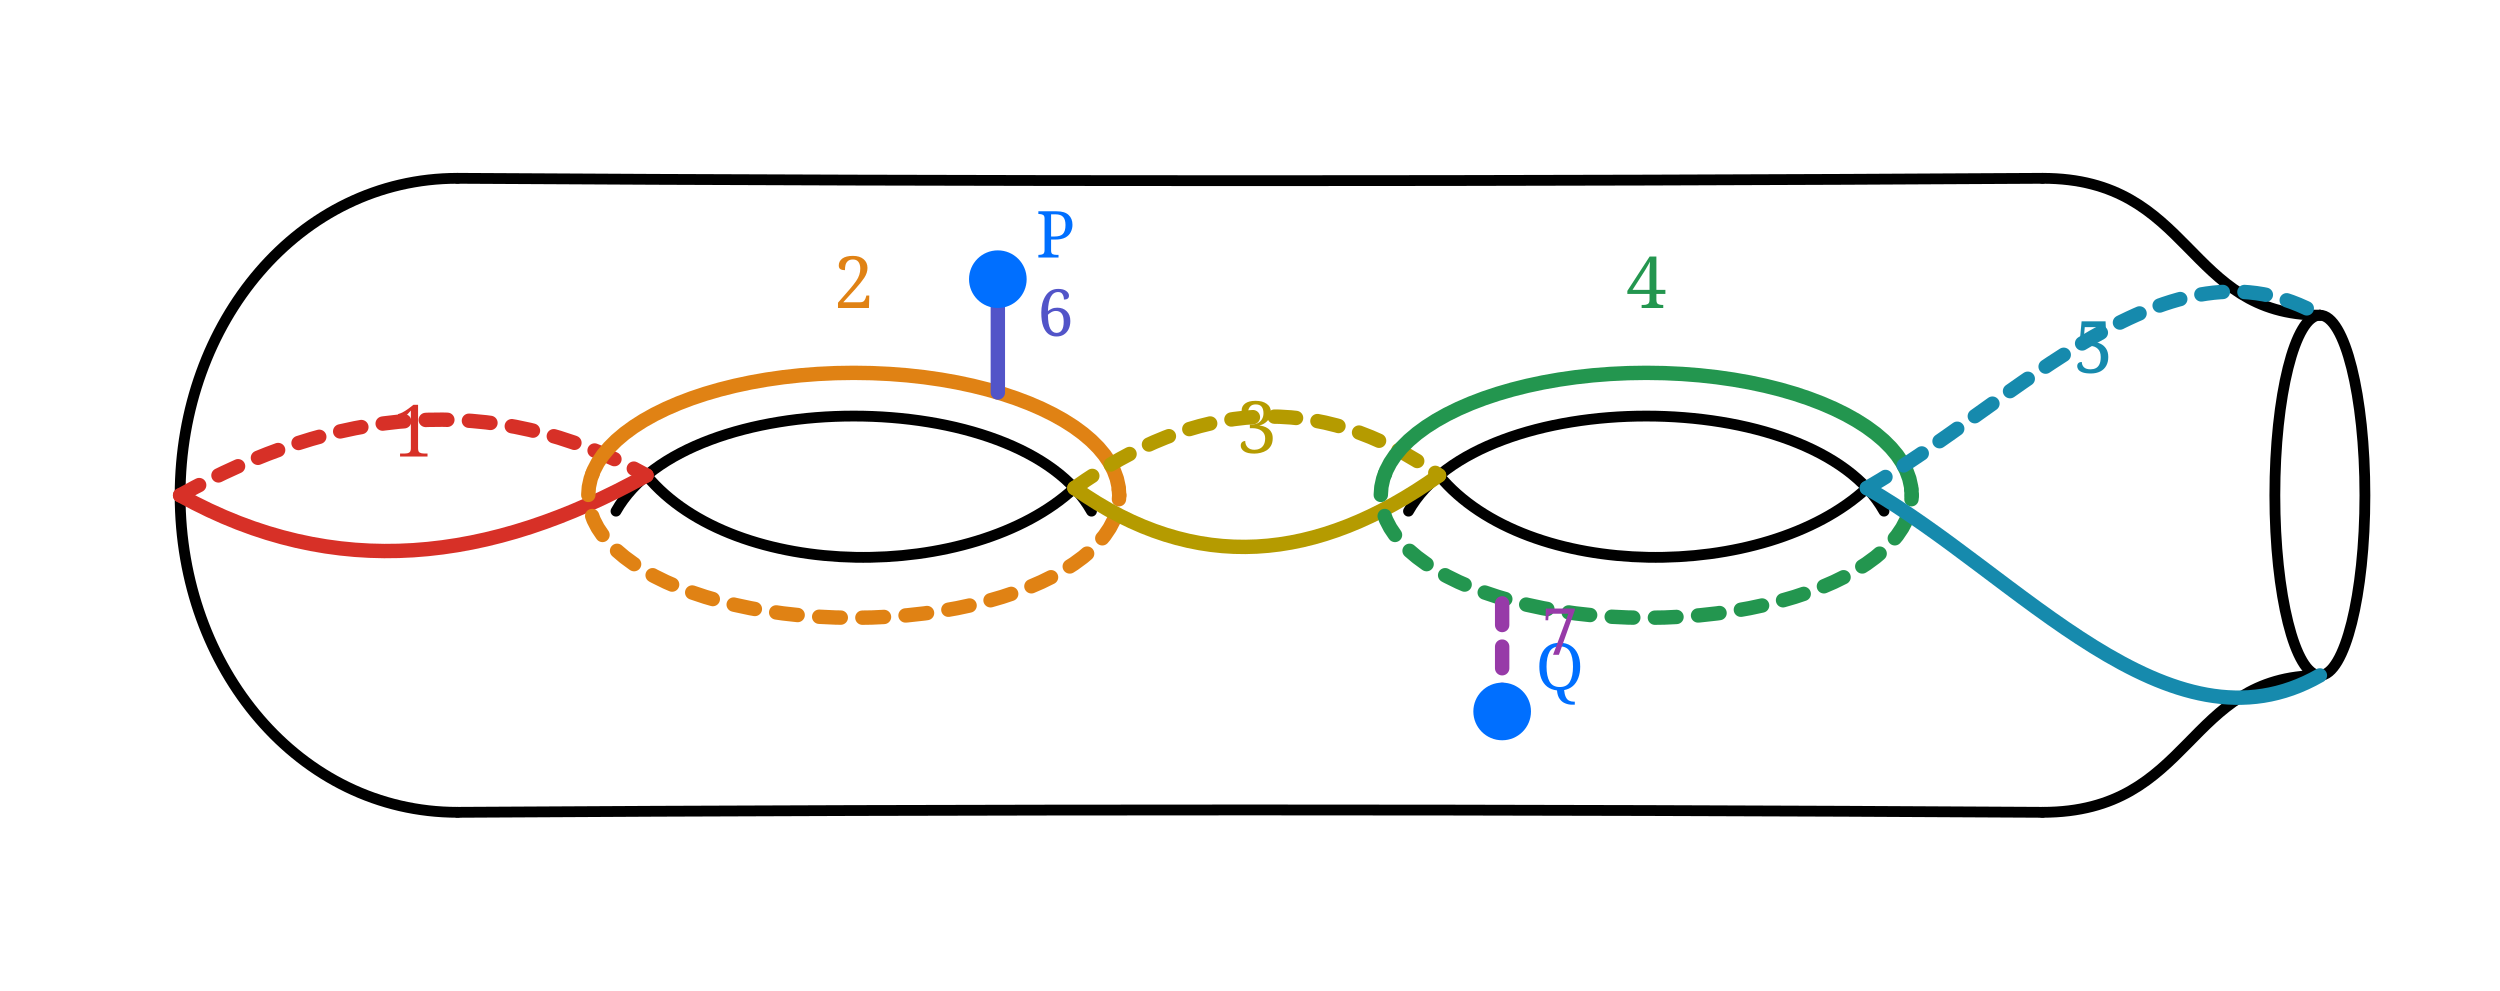
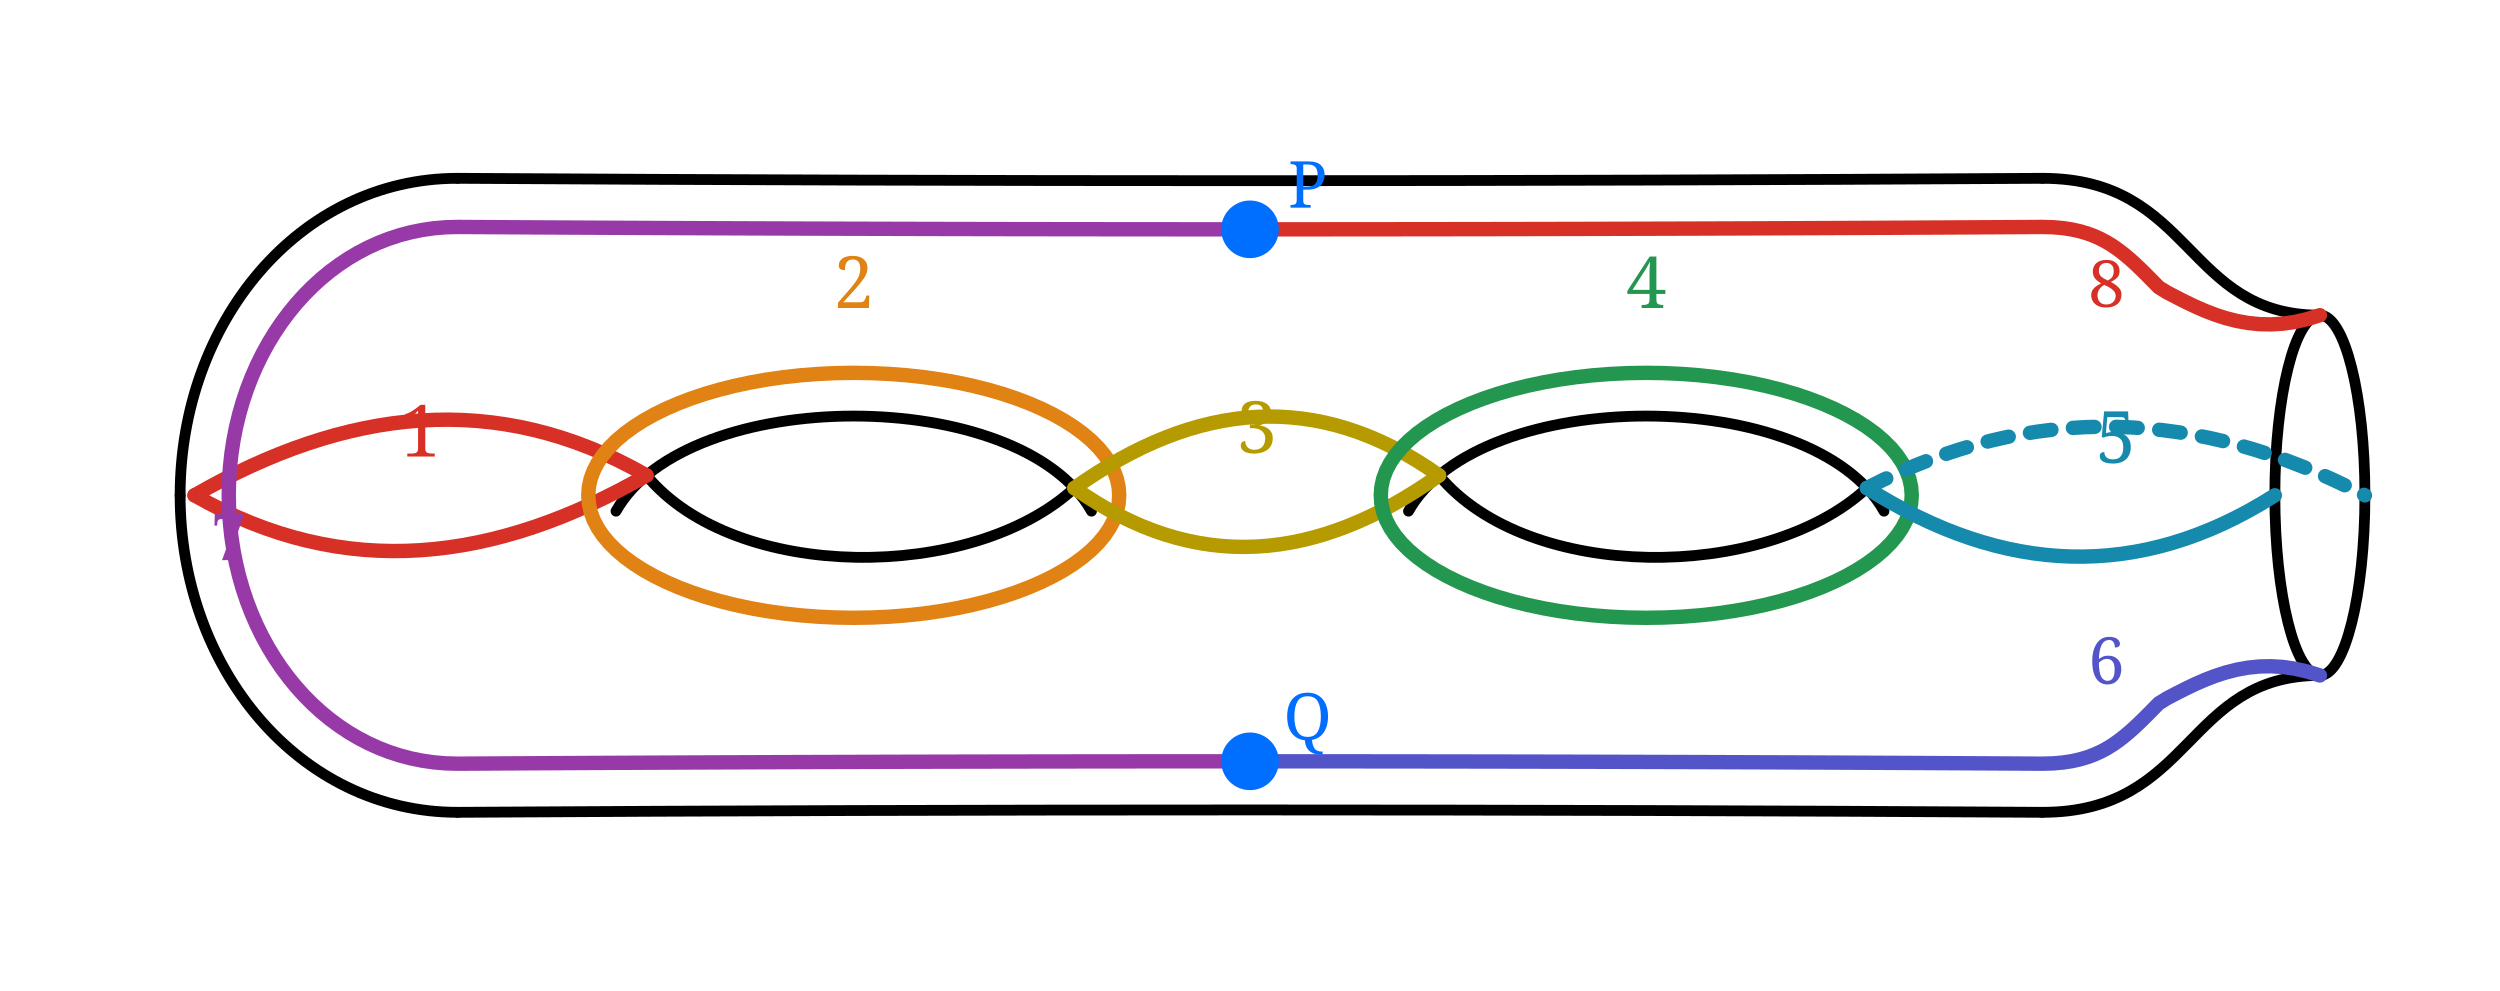
<svg xmlns="http://www.w3.org/2000/svg" viewBox="0 0 347 137.5" width="347" height="137.5" role="img">
  <path class="surface-outline" d="M 25 68.75 C 25 44.75 41.5 24.75 63.5 24.75" fill="none" stroke="#000000" stroke-width="1.5" stroke-linecap="round" stroke-linejoin="round" />
  <path class="surface-outline" d="M 25 68.75 C 25 92.75 41.5 112.75 63.5 112.75" fill="none" stroke="#000000" stroke-width="1.5" stroke-linecap="round" stroke-linejoin="round" />
  <path class="surface-outline" d="M 63.5 24.75 C 136.833 25.19 210.167 25.19 283.5 24.75" fill="none" stroke="#000000" stroke-width="1.5" stroke-linecap="round" stroke-linejoin="round" />
  <path class="surface-outline" d="M 63.5 112.75 C 136.833 112.31 210.167 112.31 283.5 112.75" fill="none" stroke="#000000" stroke-width="1.5" stroke-linecap="round" stroke-linejoin="round" />
  <path class="surface-outline" d="M 322 43.75 C 303.3 43.75 304.4 24.75 283.5 24.75" fill="none" stroke="#000000" stroke-width="1.5" stroke-linecap="round" stroke-linejoin="round" />
  <path class="surface-outline" d="M 322 93.75 C 303.3 93.75 304.4 112.75 283.5 112.75" fill="none" stroke="#000000" stroke-width="1.5" stroke-linecap="round" stroke-linejoin="round" />
  <path class="handle" d="M 85.5 70.95 C 95.4 53.35 141.6 53.35 151.5 70.95" fill="none" stroke="#000000" stroke-width="1.5" stroke-linecap="round" stroke-linejoin="round" />
  <path class="handle" d="M 89.735 65.988 C 102 80.85 135 80.85 149.129 67.741" fill="none" stroke="#000000" stroke-width="1.5" stroke-linecap="round" stroke-linejoin="round" />
  <path class="handle" d="M 195.5 70.95 C 205.4 53.35 251.6 53.35 261.5 70.95" fill="none" stroke="#000000" stroke-width="1.5" stroke-linecap="round" stroke-linejoin="round" />
  <path class="handle" d="M 199.735 65.988 C 212 80.85 245 80.85 259.129 67.741" fill="none" stroke="#000000" stroke-width="1.5" stroke-linecap="round" stroke-linejoin="round" />
  <path class="type-i-boundary" d="M 322 93.75 C 325.452 93.75 328.25 82.557 328.25 68.75 C 328.25 54.943 325.452 43.75 322 43.75" fill="none" stroke="#000000" stroke-width="1.5" stroke-linecap="round" stroke-linejoin="round" />
  <path class="type-i-boundary" d="M 322 93.75 C 318.548 93.75 315.75 82.557 315.75 68.75 C 315.75 54.943 318.548 43.75 322 43.75" fill="none" stroke="#000000" stroke-width="1.5" stroke-linecap="round" stroke-linejoin="round" />
-   <path class="named-cut" d="M 25 68.75 C 46.578 80.75 68.157 77.988 89.735 65.988" fill="none" stroke="#d73027" stroke-width="2" stroke-linecap="round" stroke-linejoin="round" />
-   <path class="named-cut" d="M 25 68.75 C 46.578 56.75 68.157 53.988 89.735 65.988" fill="none" stroke="#d73027" stroke-width="2" stroke-linecap="round" stroke-linejoin="round" stroke-dasharray="3 3" />
-   <path class="named-cut" d="M 155.35 68.75 L 155.29 67.923" fill="none" stroke="#e08214" stroke-width="2" stroke-linecap="round" stroke-linejoin="round" stroke-dasharray="3 3" />
-   <path class="named-cut" d="M 155.29 67.923 L 155.265 67.586 L 155.014 66.443 L 154.601 65.324 L 154.034 64.231 L 153.316 63.166 L 152.454 62.133 L 151.453 61.133 L 150.319 60.17 L 149.057 59.245 L 147.672 58.362 L 146.17 57.522 L 144.557 56.729 L 142.838 55.985 L 141.018 55.292 L 139.103 54.653 L 137.099 54.071 L 135.011 53.548 L 132.844 53.086 L 130.604 52.688 L 128.296 52.357 L 125.927 52.095 L 123.5 51.905 L 121.023 51.789 L 118.5 51.75 L 118.5 51.75 L 115.977 51.789 L 113.5 51.905 L 111.073 52.095 L 108.704 52.357 L 106.396 52.688 L 104.156 53.086 L 101.989 53.548 L 99.901 54.071 L 97.897 54.653 L 95.982 55.292 L 94.162 55.985 L 92.443 56.729 L 90.83 57.522 L 89.328 58.362 L 87.943 59.245 L 86.681 60.17 L 85.547 61.133 L 84.546 62.133 L 83.684 63.166 L 82.966 64.231 L 82.399 65.324 L 82.236 65.767" fill="none" stroke="#e08214" stroke-width="2" stroke-linecap="round" stroke-linejoin="round" />
-   <path class="named-cut" d="M 82.236 65.767 L 81.986 66.443 L 81.735 67.586 L 81.65 68.75 L 81.65 68.75 L 81.735 69.914 L 81.986 71.057 L 82.399 72.176 L 82.966 73.269 L 83.684 74.334 L 84.546 75.367 L 85.547 76.367 L 86.681 77.33 L 87.943 78.255 L 89.328 79.138 L 90.83 79.978 L 92.443 80.771 L 94.162 81.515 L 95.982 82.208 L 97.897 82.847 L 99.901 83.429 L 101.989 83.952 L 104.156 84.414 L 106.396 84.812 L 108.704 85.143 L 111.073 85.405 L 113.5 85.595 L 115.977 85.711 L 118.5 85.75 L 118.5 85.75 L 121.023 85.711 L 123.5 85.595 L 125.927 85.405 L 128.296 85.143 L 130.604 84.812 L 132.844 84.414 L 135.011 83.952 L 137.099 83.429 L 139.103 82.847 L 141.018 82.208 L 142.838 81.515 L 144.557 80.771 L 146.17 79.978 L 147.672 79.138 L 149.057 78.255 L 150.319 77.33 L 151.453 76.367 L 152.454 75.367 L 153.316 74.334 L 154.034 73.269 L 154.601 72.176 L 155.014 71.057 L 155.265 69.914 L 155.35 68.75" fill="none" stroke="#e08214" stroke-width="2" stroke-linecap="round" stroke-linejoin="round" stroke-dasharray="3 3" />
+   <path class="named-cut" d="M 27 68.75 C 47.912 80.75 68.823 77.988 89.735 65.988" fill="none" stroke="#d73027" stroke-width="2" stroke-linecap="round" stroke-linejoin="round" />
+   <path class="named-cut" d="M 27 68.75 C 47.912 56.75 68.823 53.988 89.735 65.988" fill="none" stroke="#d73027" stroke-width="2" stroke-linecap="round" stroke-linejoin="round" />
+   <path class="named-cut" d="M 155.35 68.75 L 155.265 67.586 L 155.014 66.443 L 154.601 65.324 L 154.034 64.231 L 153.316 63.166 L 152.454 62.133 L 151.453 61.133 L 150.319 60.17 L 149.057 59.245 L 147.672 58.362 L 146.17 57.522 L 144.557 56.729 L 142.838 55.985 L 141.018 55.292 L 139.103 54.653 L 137.099 54.071 L 135.011 53.548 L 132.844 53.086 L 130.604 52.688 L 128.296 52.357 L 125.927 52.095 L 123.5 51.905 L 121.023 51.789 L 118.5 51.75 L 118.5 51.75 L 115.977 51.789 L 113.5 51.905 L 111.073 52.095 L 108.704 52.357 L 106.396 52.688 L 104.156 53.086 L 101.989 53.548 L 99.901 54.071 L 97.897 54.653 L 95.982 55.292 L 94.162 55.985 L 92.443 56.729 L 90.83 57.522 L 89.328 58.362 L 87.943 59.245 L 86.681 60.17 L 85.547 61.133 L 84.546 62.133 L 83.684 63.166 L 82.966 64.231 L 82.399 65.324 L 81.986 66.443 L 81.735 67.586 L 81.65 68.75 L 81.65 68.75 L 81.735 69.914 L 81.986 71.057 L 82.399 72.176 L 82.966 73.269 L 83.684 74.334 L 84.546 75.367 L 85.547 76.367 L 86.681 77.33 L 87.943 78.255 L 89.328 79.138 L 90.83 79.978 L 92.443 80.771 L 94.162 81.515 L 95.982 82.208 L 97.897 82.847 L 99.901 83.429 L 101.989 83.952 L 104.156 84.414 L 106.396 84.812 L 108.704 85.143 L 111.073 85.405 L 113.5 85.595 L 115.977 85.711 L 118.5 85.75 L 118.5 85.75 L 121.023 85.711 L 123.5 85.595 L 125.927 85.405 L 128.296 85.143 L 130.604 84.812 L 132.844 84.414 L 135.011 83.952 L 137.099 83.429 L 139.103 82.847 L 141.018 82.208 L 142.838 81.515 L 144.557 80.771 L 146.17 79.978 L 147.672 79.138 L 149.057 78.255 L 150.319 77.33 L 151.453 76.367 L 152.454 75.367 L 153.316 74.334 L 154.034 73.269 L 154.601 72.176 L 155.014 71.057 L 155.265 69.914 L 155.35 68.75" fill="none" stroke="#e08214" stroke-width="2" stroke-linecap="round" stroke-linejoin="round" />
  <path class="named-cut" d="M 149.129 67.741 C 165.998 79.741 182.866 77.988 199.735 65.988" fill="none" stroke="#b59b00" stroke-width="2" stroke-linecap="round" stroke-linejoin="round" />
-   <path class="named-cut" d="M 149.129 67.741 C 165.998 55.741 182.866 53.988 199.735 65.988" fill="none" stroke="#b59b00" stroke-width="2" stroke-linecap="round" stroke-linejoin="round" stroke-dasharray="3 3" />
-   <path class="named-cut" d="M 265.35 68.75 L 265.29 67.923" fill="none" stroke="#23964f" stroke-width="2" stroke-linecap="round" stroke-linejoin="round" stroke-dasharray="3 3" />
-   <path class="named-cut" d="M 265.29 67.923 L 265.265 67.586 L 265.014 66.443 L 264.601 65.324 L 264.034 64.231 L 263.316 63.166 L 262.454 62.133 L 261.453 61.133 L 260.319 60.17 L 259.057 59.245 L 257.672 58.362 L 256.17 57.522 L 254.557 56.729 L 252.838 55.985 L 251.018 55.292 L 249.103 54.653 L 247.099 54.071 L 245.011 53.548 L 242.844 53.086 L 240.604 52.688 L 238.296 52.357 L 235.927 52.095 L 233.5 51.905 L 231.023 51.789 L 228.5 51.75 L 228.5 51.75 L 225.977 51.789 L 223.5 51.905 L 221.073 52.095 L 218.704 52.357 L 216.396 52.688 L 214.156 53.086 L 211.989 53.548 L 209.901 54.071 L 207.897 54.653 L 205.982 55.292 L 204.162 55.985 L 202.443 56.729 L 200.83 57.522 L 199.328 58.362 L 197.943 59.245 L 196.681 60.17 L 195.547 61.133 L 194.546 62.133 L 193.684 63.166 L 192.966 64.231 L 192.399 65.324 L 192.236 65.767" fill="none" stroke="#23964f" stroke-width="2" stroke-linecap="round" stroke-linejoin="round" />
-   <path class="named-cut" d="M 192.236 65.767 L 191.986 66.443 L 191.735 67.586 L 191.65 68.75 L 191.65 68.75 L 191.735 69.914 L 191.986 71.057 L 192.399 72.176 L 192.966 73.269 L 193.684 74.334 L 194.546 75.367 L 195.547 76.367 L 196.681 77.33 L 197.943 78.255 L 199.328 79.138 L 200.83 79.978 L 202.443 80.771 L 204.162 81.515 L 205.982 82.208 L 207.897 82.847 L 209.901 83.429 L 211.989 83.952 L 214.156 84.414 L 216.396 84.812 L 218.704 85.143 L 221.073 85.405 L 223.5 85.595 L 225.977 85.711 L 228.5 85.75 L 228.5 85.75 L 231.023 85.711 L 233.5 85.595 L 235.927 85.405 L 238.296 85.143 L 240.604 84.812 L 242.844 84.414 L 245.011 83.952 L 247.099 83.429 L 249.103 82.847 L 251.018 82.208 L 252.838 81.515 L 254.557 80.771 L 256.17 79.978 L 257.672 79.138 L 259.057 78.255 L 260.319 77.33 L 261.453 76.367 L 262.454 75.367 L 263.316 74.334 L 264.034 73.269 L 264.601 72.176 L 265.014 71.057 L 265.265 69.914 L 265.35 68.75" fill="none" stroke="#23964f" stroke-width="2" stroke-linecap="round" stroke-linejoin="round" stroke-dasharray="3 3" />
-   <path class="boundary-reference-arc" d="M 259.129 67.741 C 280.086 79.741 301.043 105.75 322 93.75" fill="none" stroke="#168aad" stroke-width="2" stroke-linecap="round" stroke-linejoin="round" />
-   <path class="boundary-reference-arc" d="M 259.129 67.741 C 280.086 55.741 301.043 31.75 322 43.75" fill="none" stroke="#168aad" stroke-width="2" stroke-linecap="round" stroke-linejoin="round" stroke-dasharray="3 3" />
-   <path class="mark-reference-spoke" d="M 138.5 38.75 L 138.5 54.478" fill="none" stroke="#5254c8" stroke-width="2" stroke-linecap="round" stroke-linejoin="round" />
-   <path class="mark-reference-spoke" d="M 208.5 98.75 L 208.5 83.022" fill="none" stroke="#973aa8" stroke-width="2" stroke-linecap="round" stroke-linejoin="round" stroke-dasharray="3 3" />
-   <circle class="marked-point" cx="138.5" cy="38.75" r="4" fill="#006fff" />
-   <circle class="marked-point" cx="208.5" cy="98.75" r="4" fill="#006fff" />
-   <text x="57.368" y="63.369" fill="#d73027" font-size="10" font-family="serif" text-anchor="middle">1</text>
+   <path class="named-cut" d="M 149.129 67.741 C 165.998 55.741 182.866 53.988 199.735 65.988" fill="none" stroke="#b59b00" stroke-width="2" stroke-linecap="round" stroke-linejoin="round" />
+   <path class="named-cut" d="M 265.35 68.75 L 265.265 67.586 L 265.014 66.443 L 264.601 65.324 L 264.034 64.231 L 263.316 63.166 L 262.454 62.133 L 261.453 61.133 L 260.319 60.17 L 259.057 59.245 L 257.672 58.362 L 256.17 57.522 L 254.557 56.729 L 252.838 55.985 L 251.018 55.292 L 249.103 54.653 L 247.099 54.071 L 245.011 53.548 L 242.844 53.086 L 240.604 52.688 L 238.296 52.357 L 235.927 52.095 L 233.5 51.905 L 231.023 51.789 L 228.5 51.75 L 228.5 51.75 L 225.977 51.789 L 223.5 51.905 L 221.073 52.095 L 218.704 52.357 L 216.396 52.688 L 214.156 53.086 L 211.989 53.548 L 209.901 54.071 L 207.897 54.653 L 205.982 55.292 L 204.162 55.985 L 202.443 56.729 L 200.83 57.522 L 199.328 58.362 L 197.943 59.245 L 196.681 60.17 L 195.547 61.133 L 194.546 62.133 L 193.684 63.166 L 192.966 64.231 L 192.399 65.324 L 191.986 66.443 L 191.735 67.586 L 191.65 68.75 L 191.65 68.75 L 191.735 69.914 L 191.986 71.057 L 192.399 72.176 L 192.966 73.269 L 193.684 74.334 L 194.546 75.367 L 195.547 76.367 L 196.681 77.33 L 197.943 78.255 L 199.328 79.138 L 200.83 79.978 L 202.443 80.771 L 204.162 81.515 L 205.982 82.208 L 207.897 82.847 L 209.901 83.429 L 211.989 83.952 L 214.156 84.414 L 216.396 84.812 L 218.704 85.143 L 221.073 85.405 L 223.5 85.595 L 225.977 85.711 L 228.5 85.75 L 228.5 85.75 L 231.023 85.711 L 233.5 85.595 L 235.927 85.405 L 238.296 85.143 L 240.604 84.812 L 242.844 84.414 L 245.011 83.952 L 247.099 83.429 L 249.103 82.847 L 251.018 82.208 L 252.838 81.515 L 254.557 80.771 L 256.17 79.978 L 257.672 79.138 L 259.057 78.255 L 260.319 77.33 L 261.453 76.367 L 262.454 75.367 L 263.316 74.334 L 264.034 73.269 L 264.601 72.176 L 265.014 71.057 L 265.265 69.914 L 265.35 68.75" fill="none" stroke="#23964f" stroke-width="2" stroke-linecap="round" stroke-linejoin="round" />
+   <path class="boundary-reference-arc" d="M 259.129 67.741 C 278.003 79.741 296.876 80.75 315.75 68.75" fill="none" stroke="#168aad" stroke-width="2" stroke-linecap="round" stroke-linejoin="round" />
+   <path class="boundary-reference-arc" d="M 259.129 67.741 C 282.17 55.741 305.21 56.75 328.25 68.75" fill="none" stroke="#168aad" stroke-width="2" stroke-linecap="round" stroke-linejoin="round" stroke-dasharray="3 3" />
+   <path class="boundary-reference-perimeter" d="M 322 93.75 L 320.265 93.212 L 318.561 92.822 L 316.885 92.577 L 315.233 92.474 L 313.607 92.508 L 312.012 92.672 L 310.452 92.955 L 308.933 93.343 L 307.459 93.821 L 306.033 94.371 L 304.654 94.974 L 303.322 95.611 L 302.035 96.265 L 300.789 96.917 L 299.648 97.617 L 298.771 98.509 L 297.927 99.361 L 297.108 100.168 L 296.309 100.926 L 295.522 101.631 L 294.742 102.282 L 293.962 102.878 L 293.175 103.421 L 292.37 103.912 L 291.536 104.353 L 290.658 104.748 L 289.719 105.097 L 288.702 105.397 L 287.589 105.646 L 286.362 105.835 L 285.005 105.957 L 283.489 106 L 276.663 105.96 L 269.785 105.923 L 262.908 105.888 L 256.03 105.856 L 249.153 105.826 L 242.275 105.799 L 235.398 105.774 L 228.52 105.753 L 221.643 105.733 L 214.765 105.716 L 207.888 105.702 L 201.01 105.691 L 194.133 105.682 L 187.255 105.675 L 180.378 105.671 L 173.5 105.67" fill="none" stroke="#5254c8" stroke-width="2" stroke-linecap="round" stroke-linejoin="round" />
+   <path class="boundary-reference-perimeter" d="M 173.5 105.67 L 166.622 105.671 L 159.745 105.675 L 152.867 105.682 L 145.99 105.691 L 139.112 105.702 L 132.235 105.716 L 125.357 105.733 L 118.48 105.753 L 111.602 105.774 L 104.725 105.799 L 97.847 105.826 L 90.97 105.856 L 84.092 105.888 L 77.215 105.923 L 70.337 105.96 L 63.514 106 L 61.837 105.953 L 60.209 105.813 L 58.615 105.584 L 57.055 105.268 L 55.528 104.868 L 54.034 104.384 L 52.573 103.82 L 51.147 103.176 L 49.756 102.454 L 48.401 101.656 L 47.083 100.782 L 45.804 99.836 L 44.567 98.817 L 43.372 97.729 L 42.222 96.573 L 41.119 95.35 L 40.066 94.064 L 39.065 92.716 L 38.117 91.308 L 37.226 89.843 L 36.394 88.324 L 35.623 86.752 L 34.915 85.131 L 34.273 83.463 L 33.698 81.751 L 33.194 79.998 L 32.761 78.205 L 32.402 76.376 L 32.12 74.514 L 31.916 72.621 L 31.792 70.699 L 31.75 68.75 L 31.792 66.801 L 31.916 64.879 L 32.12 62.986 L 32.402 61.124 L 32.761 59.295 L 33.194 57.502 L 33.698 55.749 L 34.273 54.037 L 34.915 52.369 L 35.623 50.748 L 36.394 49.176 L 37.226 47.657 L 38.117 46.192 L 39.065 44.784 L 40.066 43.436 L 41.119 42.15 L 42.222 40.927 L 43.372 39.771 L 44.567 38.683 L 45.804 37.664 L 47.083 36.718 L 48.401 35.844 L 49.756 35.046 L 51.147 34.324 L 52.573 33.68 L 54.034 33.116 L 55.528 32.632 L 57.055 32.232 L 58.615 31.916 L 60.209 31.687 L 61.837 31.547 L 63.514 31.5 L 70.337 31.54 L 77.215 31.577 L 84.092 31.612 L 90.97 31.644 L 97.847 31.674 L 104.725 31.701 L 111.602 31.726 L 118.48 31.747 L 125.357 31.767 L 132.235 31.784 L 139.112 31.798 L 145.99 31.809 L 152.867 31.818 L 159.745 31.825 L 166.622 31.829 L 173.5 31.83" fill="none" stroke="#973aa8" stroke-width="2" stroke-linecap="round" stroke-linejoin="round" />
+   <path class="boundary-reference-perimeter" d="M 173.5 31.83 L 180.378 31.829 L 187.255 31.825 L 194.133 31.818 L 201.01 31.809 L 207.888 31.798 L 214.765 31.784 L 221.643 31.767 L 228.52 31.747 L 235.398 31.726 L 242.275 31.701 L 249.153 31.674 L 256.03 31.644 L 262.908 31.612 L 269.785 31.577 L 276.663 31.54 L 283.489 31.5 L 285.005 31.543 L 286.362 31.665 L 287.589 31.854 L 288.702 32.103 L 289.719 32.403 L 290.658 32.752 L 291.536 33.147 L 292.37 33.588 L 293.175 34.079 L 293.962 34.622 L 294.742 35.218 L 295.522 35.869 L 296.309 36.574 L 297.108 37.332 L 297.927 38.139 L 298.771 38.991 L 299.648 39.883 L 300.789 40.583 L 302.035 41.235 L 303.322 41.889 L 304.654 42.526 L 306.033 43.129 L 307.459 43.679 L 308.933 44.157 L 310.452 44.545 L 312.012 44.828 L 313.607 44.992 L 315.233 45.026 L 316.885 44.923 L 318.561 44.678 L 320.265 44.288 L 322 43.75" fill="none" stroke="#d73027" stroke-width="2" stroke-linecap="round" stroke-linejoin="round" />
+   <circle class="marked-point" cx="173.5" cy="31.83" r="4" fill="#006fff" />
+   <circle class="marked-point" cx="173.5" cy="105.67" r="4" fill="#006fff" />
+   <text x="58.368" y="63.369" fill="#d73027" font-size="10" font-family="serif" text-anchor="middle">1</text>
  <text x="118.5" y="42.75" fill="#e08214" font-size="10" font-family="serif" text-anchor="middle">2</text>
  <text x="174.432" y="62.865" fill="#b59b00" font-size="10" font-family="serif" text-anchor="middle">3</text>
  <text x="228.5" y="42.75" fill="#23964f" font-size="10" font-family="serif" text-anchor="middle">4</text>
-   <text x="290.565" y="51.746" fill="#168aad" font-size="10" font-family="serif" text-anchor="middle">5</text>
-   <text x="146.5" y="35.75" fill="#006fff" font-size="9" font-family="serif" text-anchor="middle">P</text>
-   <text x="146.5" y="46.614" fill="#5254c8" font-size="9" font-family="serif" text-anchor="middle">6</text>
-   <text x="216.5" y="95.75" fill="#006fff" font-size="9" font-family="serif" text-anchor="middle">Q</text>
-   <text x="216.5" y="90.886" fill="#973aa8" font-size="9" font-family="serif" text-anchor="middle">7</text>
+   <text x="293.69" y="64.246" fill="#168aad" font-size="10" font-family="serif" text-anchor="middle">5</text>
+   <text x="292.37" y="94.912" fill="#5254c8" font-size="9" font-family="serif" text-anchor="middle">6</text>
+   <text x="31.75" y="77.75" fill="#973aa8" font-size="9" font-family="serif" text-anchor="middle">7</text>
+   <text x="292.37" y="42.588" fill="#d73027" font-size="9" font-family="serif" text-anchor="middle">8</text>
+   <text x="181.5" y="28.83" fill="#006fff" font-size="9" font-family="serif" text-anchor="middle">P</text>
+   <text x="181.5" y="102.67" fill="#006fff" font-size="9" font-family="serif" text-anchor="middle">Q</text>
</svg>
